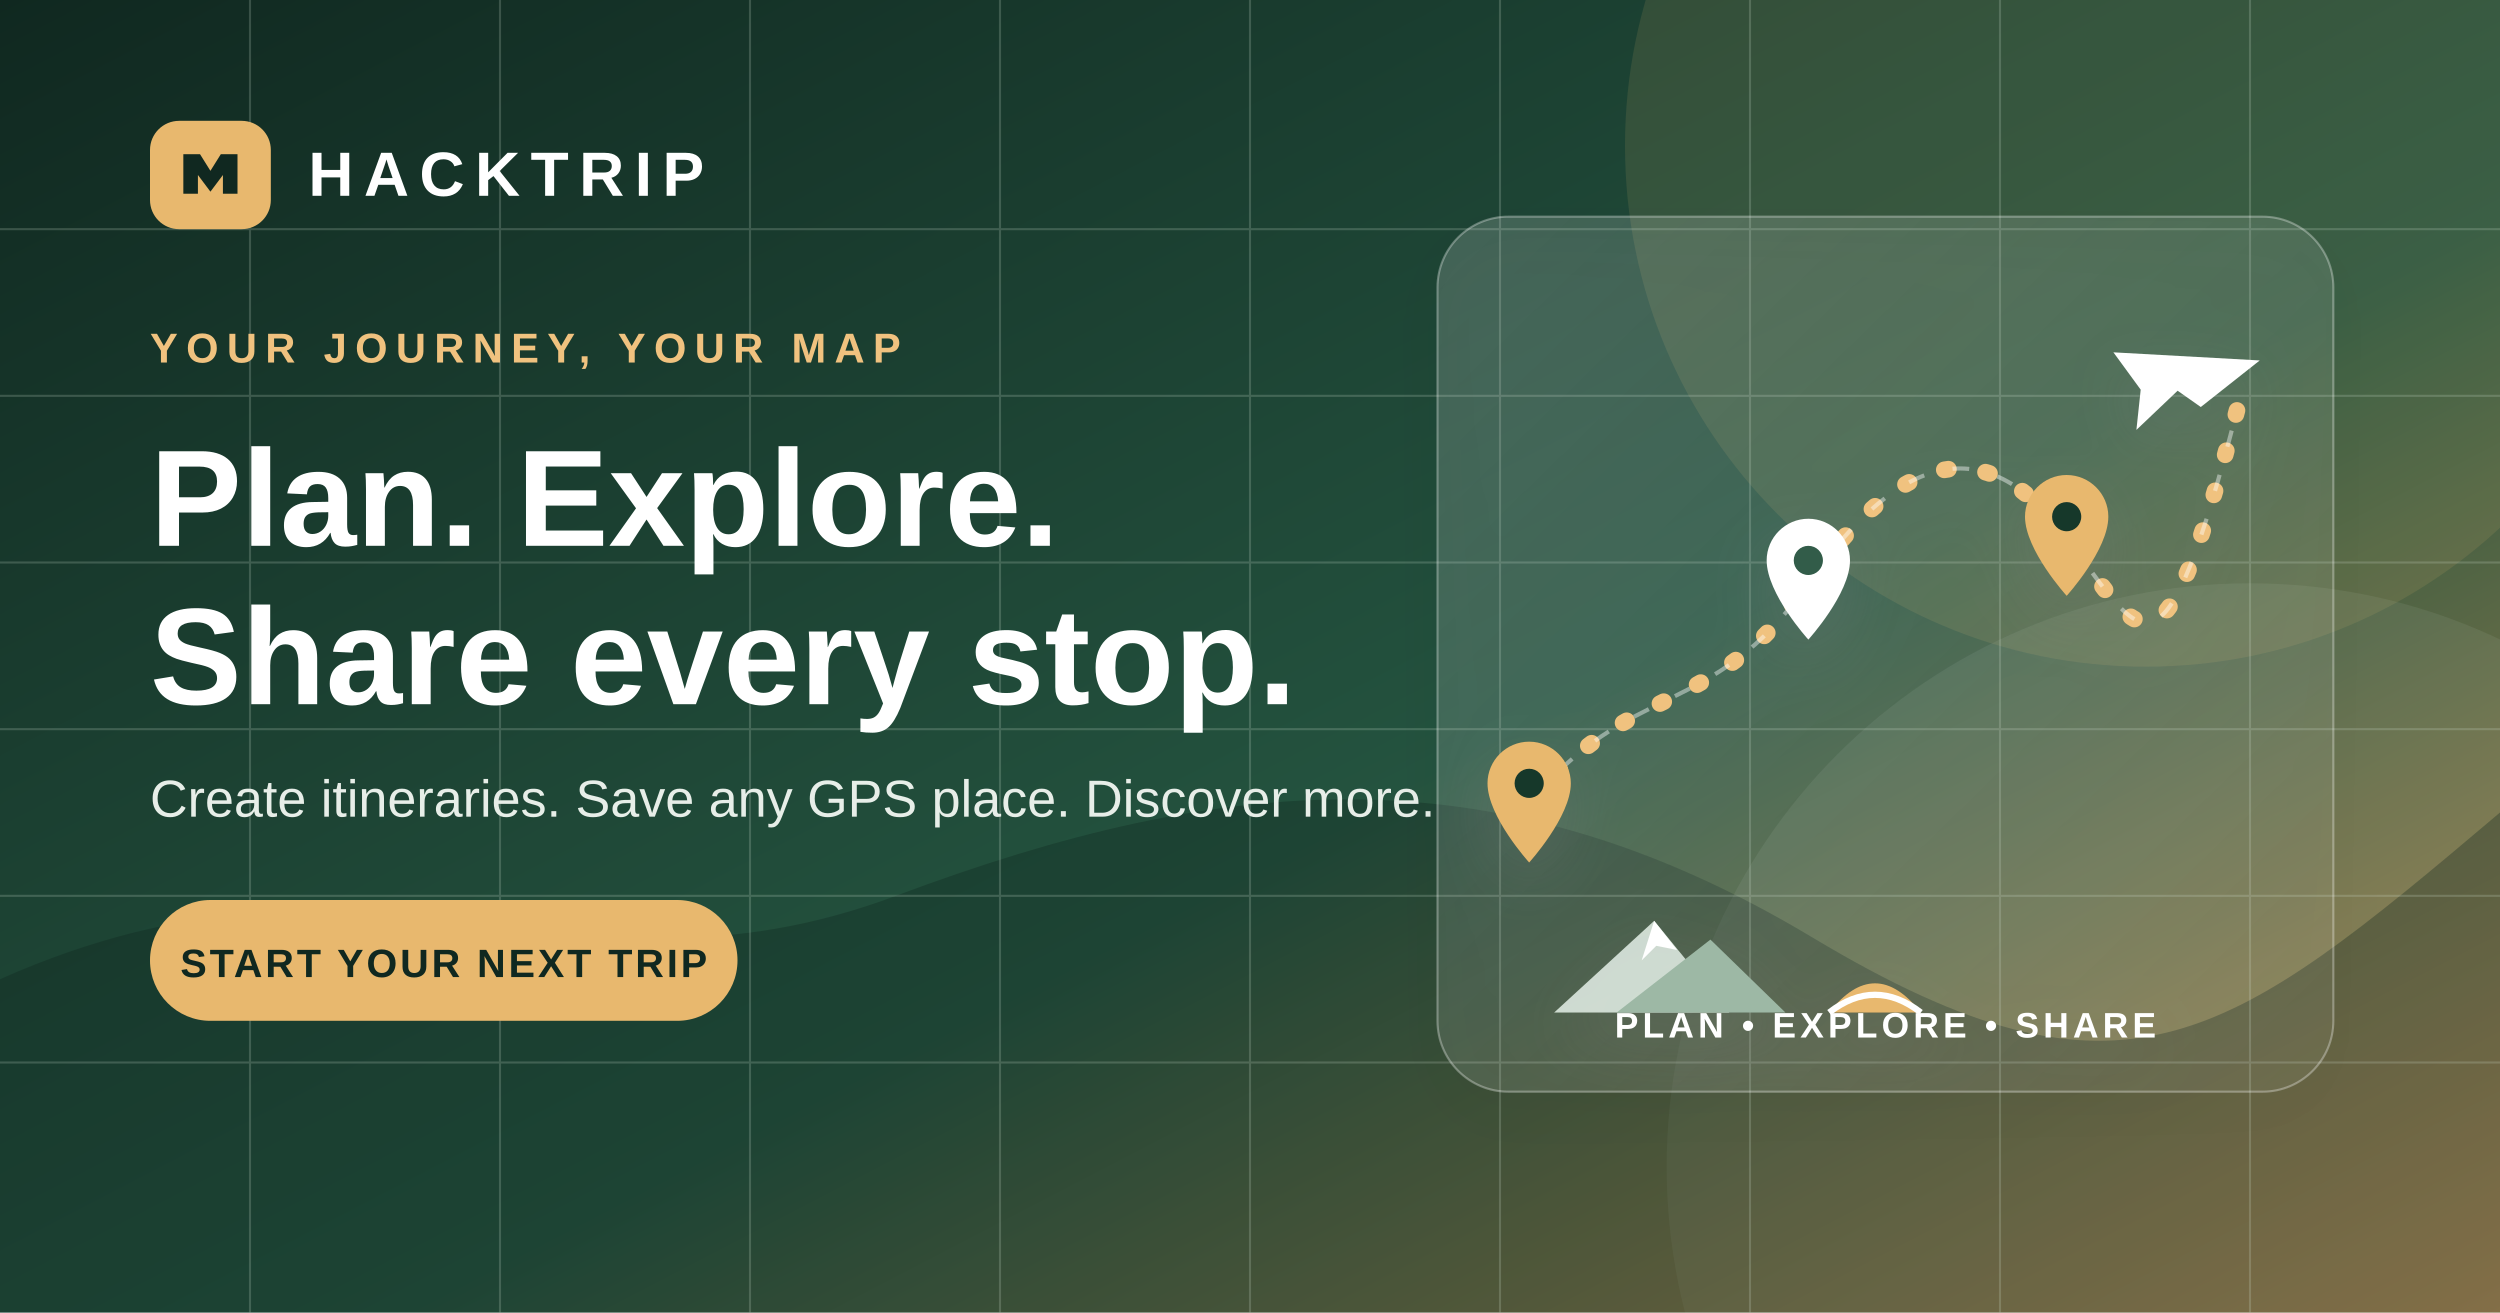
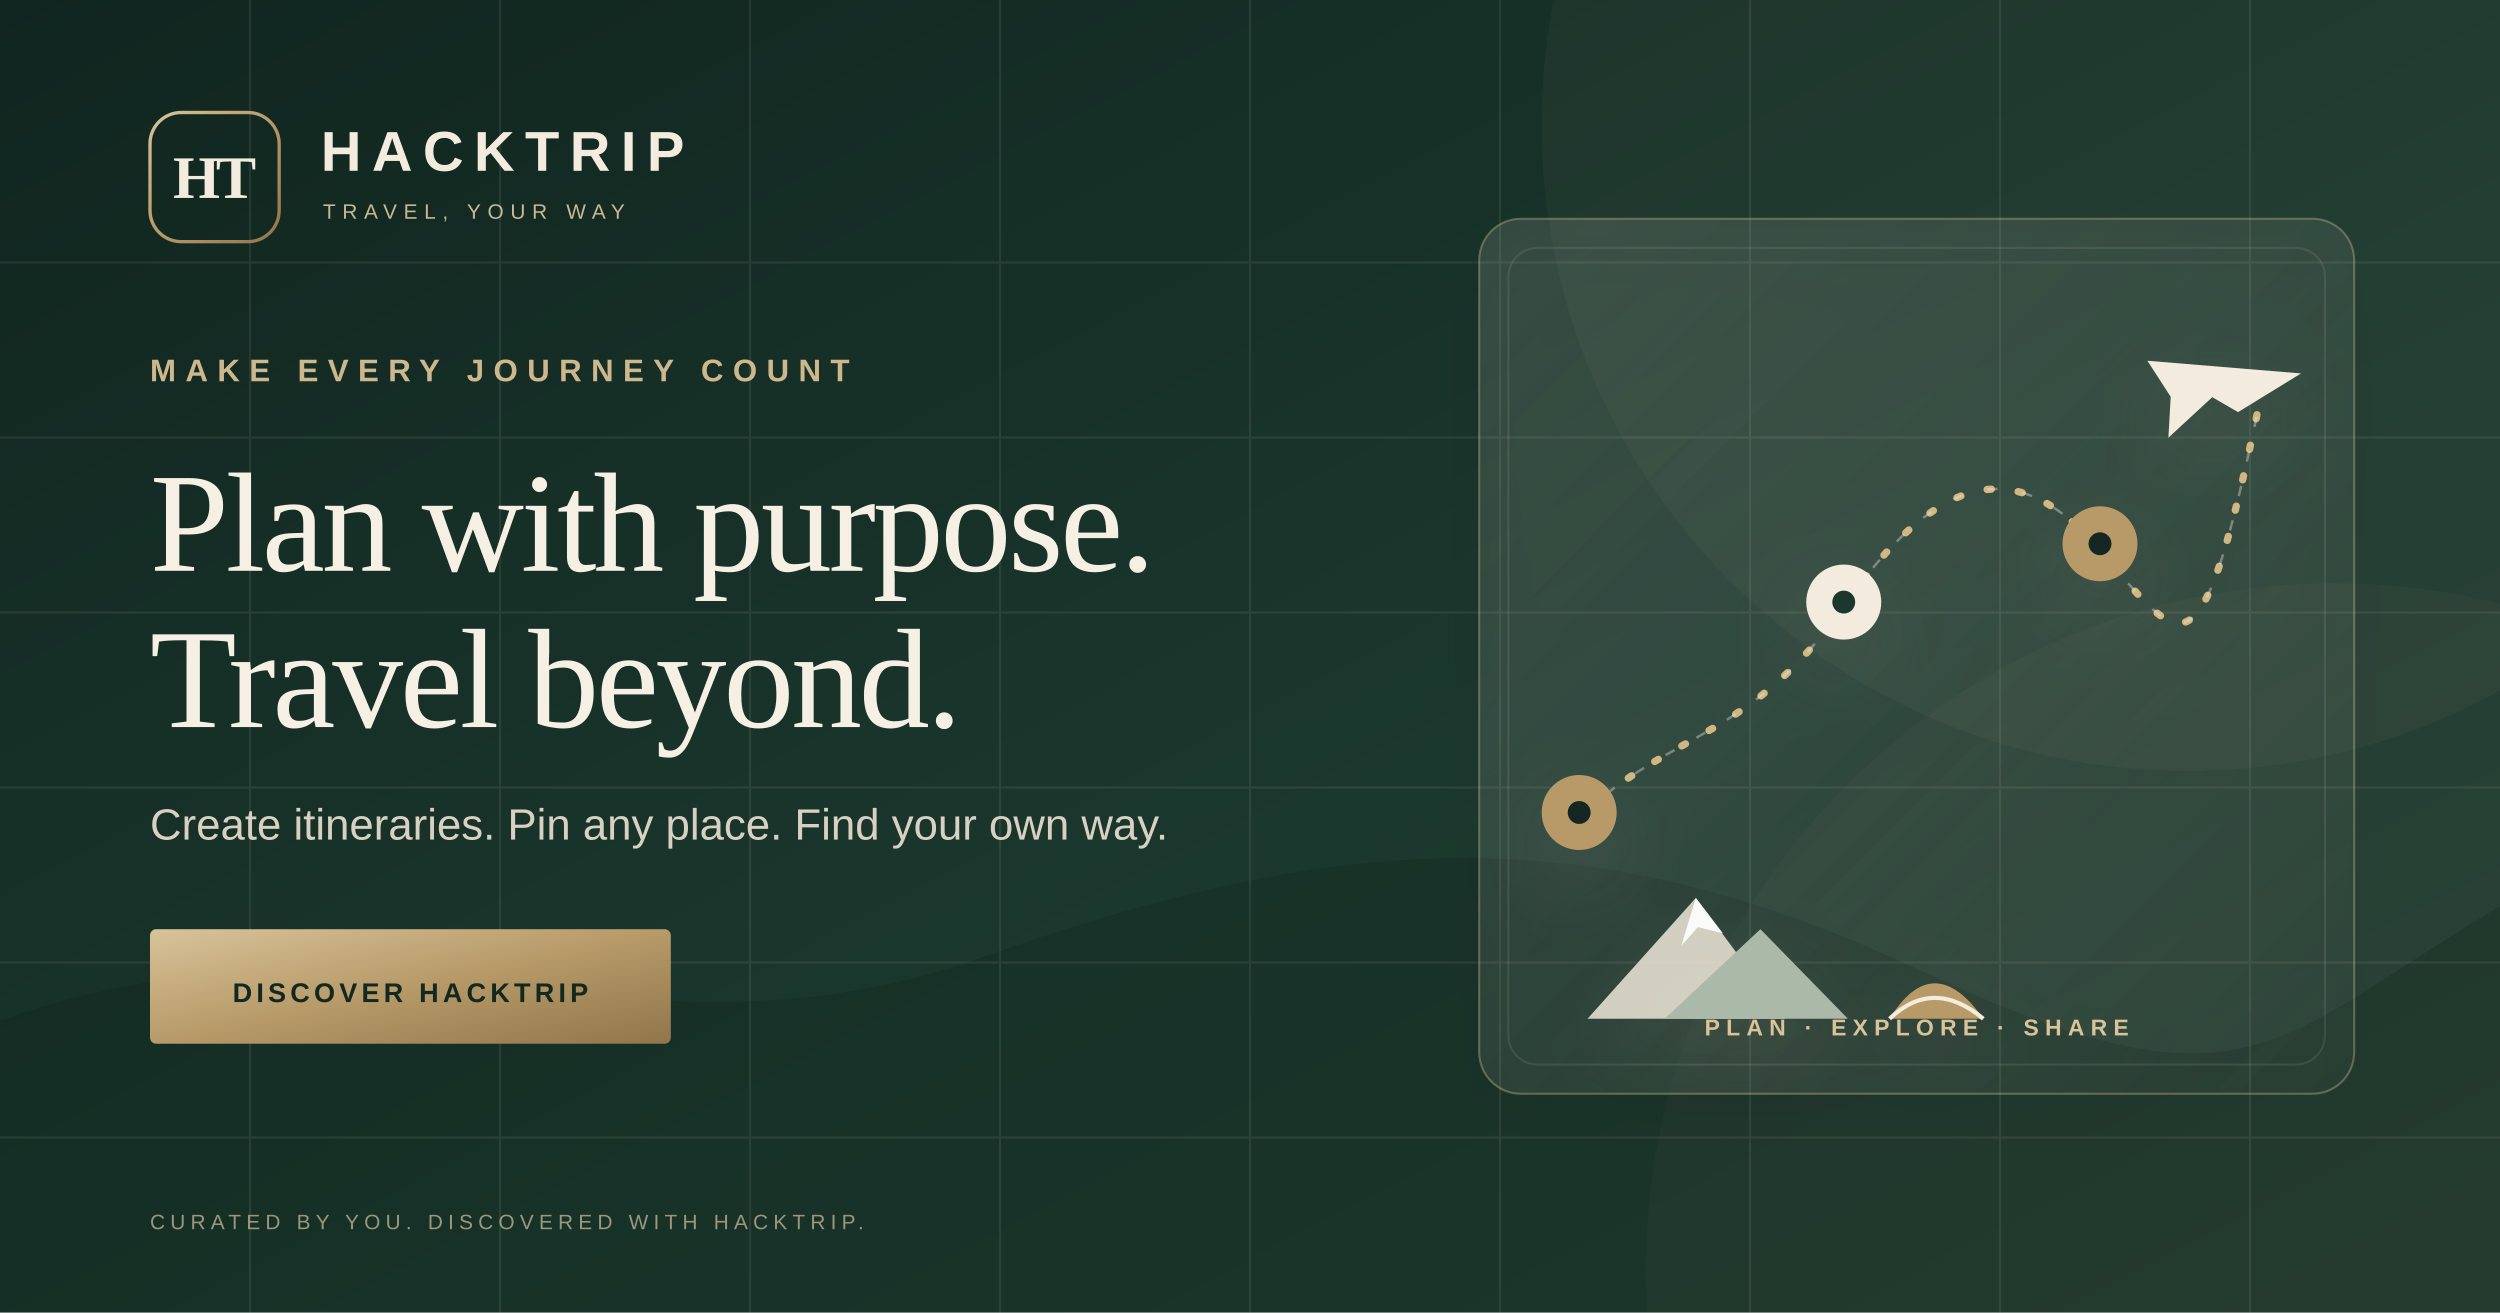
<svg xmlns="http://www.w3.org/2000/svg" width="1200" height="630" viewBox="0 0 1200 630" role="img" aria-labelledby="title desc">
  <defs>
-     <linearGradient id="bg" x1="0" y1="0" x2="1" y2="1">
-       <stop offset="0" stop-color="#102820" />
-       <stop offset=".58" stop-color="#24533f" />
-       <stop offset="1" stop-color="#b88b50" />
+     <linearGradient id="background" x1="0" y1="0" x2="1" y2="1">
+       <stop offset="0" stop-color="#10251F" />
+       <stop offset=".58" stop-color="#1B382E" />
+       <stop offset="1" stop-color="#263F34" />
    </linearGradient>
-     <linearGradient id="card" x1="0" y1="0" x2="1" y2="1">
-       <stop offset="0" stop-color="#ffffff" stop-opacity=".16" />
-       <stop offset="1" stop-color="#ffffff" stop-opacity=".04" />
+     <linearGradient id="gold" x1="0" y1="0" x2="1" y2="1">
+       <stop offset="0" stop-color="#D8C39A" />
+       <stop offset=".5" stop-color="#B79A68" />
+       <stop offset="1" stop-color="#92764B" />
+     </linearGradient>
+     <linearGradient id="glass" x1="0" y1="0" x2="1" y2="1">
+       <stop offset="0" stop-color="#F4EBDD" stop-opacity=".13" />
+       <stop offset="1" stop-color="#F4EBDD" stop-opacity=".025" />
    </linearGradient>
    <filter id="shadow" x="-30%" y="-30%" width="160%" height="160%">
-       <feDropShadow dx="0" dy="12" stdDeviation="14" flood-color="#07150f" flood-opacity=".28" />
+       <feDropShadow dx="0" dy="16" stdDeviation="18" flood-color="#07130F" flood-opacity=".28" />
    </filter>
  </defs>
-   <rect width="1200" height="630" fill="url(#bg)" />
-   <circle cx="1030" cy="70" r="250" fill="#e8b86e" opacity=".12" />
-   <circle cx="1080" cy="560" r="280" fill="#d9e8d9" opacity=".08" />
-   <path d="M0 470 C180 390 270 490 430 430 S720 360 870 450 S1070 500 1200 390 V630 H0Z" fill="#0d241c" opacity=".32" />
-   <g opacity=".2" stroke="#d9e8d9" fill="none">
-     <path d="M0 110H1200M0 190H1200M0 270H1200M0 350H1200M0 430H1200M0 510H1200" />
+   <rect width="1200" height="630" fill="url(#background)" />
+   <circle cx="1050" cy="60" r="310" fill="#D8C39A" opacity=".045" />
+   <circle cx="1120" cy="610" r="330" fill="#D8C39A" opacity=".035" />
+   <path d="M0 490 C180 425 300 520 470 460 S760 390 920 465 S1090 500 1200 435 V630 H0Z" fill="#091A14" opacity=".22" />
+   <g opacity=".09" stroke="#EDE3D1" fill="none" stroke-width="1">
+     <path d="M0 126H1200M0 210H1200M0 294H1200M0 378H1200M0 462H1200M0 546H1200" />
    <path d="M120 0V630M240 0V630M360 0V630M480 0V630M600 0V630M720 0V630M840 0V630M960 0V630M1080 0V630" />
  </g>
-   <g transform="translate(72 58)">
-     <rect width="58" height="52" rx="14" fill="#e8b86e" />
-     <path d="M16 35V16h8l5 8 5-8h8v19h-7V26l-6 8-6-8v9z" fill="#102820" />
-     <text x="76" y="36" fill="#fff" font-family="Arial,sans-serif" font-size="30" font-weight="800" letter-spacing="5">HACKTRIP</text>
+   <g transform="translate(72 54)">
+     <rect width="62" height="62" rx="15" fill="none" stroke="url(#gold)" stroke-width="1.6" />
+     <text x="31" y="41" text-anchor="middle" fill="#F3EBDD" font-family="Georgia, 'Times New Roman', serif" font-size="29" font-weight="600" letter-spacing="-2">HT</text>
+     <path d="M17 49H45" stroke="url(#gold)" stroke-width="1.2" />
+     <text x="82" y="28" fill="#F3EBDD" font-family="Arial, sans-serif" font-size="27" font-weight="700" letter-spacing="5">HACKTRIP</text>
+     <text x="83" y="51" fill="#C9B995" font-family="Arial, sans-serif" font-size="10" letter-spacing="3.2">TRAVEL, YOUR WAY</text>
  </g>
-   <g transform="translate(72 174)">
-     <text fill="#f0c27f" font-family="Arial,sans-serif" font-size="20" font-weight="700" letter-spacing="4">YOUR JOURNEY, YOUR MAP</text>
-     <text y="88" fill="#fff" font-family="Arial,sans-serif" font-size="66" font-weight="800">Plan. Explore.</text>
-     <text y="164" fill="#fff" font-family="Arial,sans-serif" font-size="66" font-weight="800">Share every stop.</text>
-     <text y="218" fill="#e7eee8" font-family="Arial,sans-serif" font-size="25">Create itineraries. Save any GPS place. Discover more.</text>
-     <g transform="translate(0 258)">
-       <rect width="282" height="58" rx="29" fill="#e8b86e" />
-       <text x="141" y="37" text-anchor="middle" fill="#102820" font-family="Arial,sans-serif" font-size="19" font-weight="800" letter-spacing="1.4">START YOUR NEXT TRIP</text>
+   <g transform="translate(72 183)">
+     <text fill="#CDB78D" font-family="Arial, sans-serif" font-size="15" font-weight="700" letter-spacing="4.5">MAKE EVERY JOURNEY COUNT</text>
+     <text y="91" fill="#F5EFE4" font-family="Georgia, 'Times New Roman', serif" font-size="68" font-weight="500" letter-spacing="-1.5">Plan with purpose.</text>
+     <text y="166" fill="#F5EFE4" font-family="Georgia, 'Times New Roman', serif" font-size="68" font-weight="500" letter-spacing="-1.5">Travel beyond.</text>
+     <text y="220" fill="#D8D0C1" font-family="Arial, sans-serif" font-size="21">Create itineraries. Pin any place. Find your own way.</text>
+     <g transform="translate(0 263)">
+       <rect width="250" height="55" rx="3" fill="url(#gold)" />
+       <text x="125" y="35" text-anchor="middle" fill="#142820" font-family="Arial, sans-serif" font-size="13" font-weight="700" letter-spacing="2">DISCOVER HACKTRIP</text>
    </g>
  </g>
-   <g transform="translate(690 104)" filter="url(#shadow)">
-     <rect width="430" height="420" rx="34" fill="url(#card)" stroke="#ffffff" stroke-opacity=".32" />
-     <path d="M44 282 C92 222 132 242 178 176 S265 104 302 154 S348 232 384 92" fill="none" stroke="#f0c27f" stroke-width="8" stroke-linecap="round" stroke-dasharray="2 18" />
-     <path d="M44 282 C92 222 132 242 178 176 S265 104 302 154 S348 232 384 92" fill="none" stroke="#fff" stroke-opacity=".42" stroke-width="2" stroke-dasharray="8 14" />
-     <g transform="translate(24 252)">
-       <path d="M20 0C9 0 0 9 0 20c0 16 20 38 20 38s20-22 20-38C40 9 31 0 20 0Z" fill="#e8b86e" />
-       <circle cx="20" cy="20" r="7" fill="#17372a" />
+   <g transform="translate(710 105)" filter="url(#shadow)">
+     <rect width="420" height="420" rx="20" fill="url(#glass)" stroke="#D8C39A" stroke-opacity=".35" />
+     <rect x="14" y="14" width="392" height="392" rx="14" fill="none" stroke="#F3EBDD" stroke-opacity=".10" />
+     <path d="M48 287 C94 245 130 250 175 186 S258 112 298 159 S346 225 374 91" fill="none" stroke="#D0B783" stroke-width="3.5" stroke-linecap="round" stroke-dasharray="2 13" />
+     <path d="M48 287 C94 245 130 250 175 186 S258 112 298 159 S346 225 374 91" fill="none" stroke="#F3EBDD" stroke-opacity=".38" stroke-width="1.2" stroke-dasharray="5 12" />
+     <g transform="translate(30 267)">
+       <circle cx="18" cy="18" r="18" fill="#B79A68" />
+       <circle cx="18" cy="18" r="5.5" fill="#142820" />
    </g>
-     <g transform="translate(158 145)">
-       <path d="M20 0C9 0 0 9 0 20c0 16 20 38 20 38s20-22 20-38C40 9 31 0 20 0Z" fill="#fff" />
-       <circle cx="20" cy="20" r="7" fill="#315c48" />
+     <g transform="translate(157 166)">
+       <circle cx="18" cy="18" r="18" fill="#F3EBDD" />
+       <circle cx="18" cy="18" r="5.5" fill="#1B382E" />
    </g>
-     <g transform="translate(282 124)">
-       <path d="M20 0C9 0 0 9 0 20c0 16 20 38 20 38s20-22 20-38C40 9 31 0 20 0Z" fill="#e8b86e" />
-       <circle cx="20" cy="20" r="7" fill="#17372a" />
+     <g transform="translate(280 138)">
+       <circle cx="18" cy="18" r="18" fill="#B79A68" />
+       <circle cx="18" cy="18" r="5.5" fill="#142820" />
    </g>
-     <g transform="translate(330 48) rotate(18)">
-       <path d="M0 18 68 0 48 30 35 26 22 50 18 31Z" fill="#fff" />
+     <g transform="translate(326 52) rotate(18)">
+       <path d="M0 17 L72 0 L49 27 L35 24 L21 49 L16 30 Z" fill="#F3EBDD" />
    </g>
-     <g transform="translate(56 338)">
-       <path d="M0 44 48 0 84 44Z" fill="#dce8df" opacity=".9" />
-       <path d="M30 44 75 9 111 44Z" fill="#9db8a5" />
-       <path d="M48 0 59 14 49 12 42 19Z" fill="#fff" />
-       <path d="M132 44Q154 16 176 44Z" fill="#e8b86e" />
-       <path d="M132 44Q154 27 176 44" fill="none" stroke="#fff" stroke-width="3" />
+     <g transform="translate(52 326)">
+       <path d="M0 58 52 0 95 58Z" fill="#E7E0D2" opacity=".88" />
+       <path d="M37 58 83 15 125 58Z" fill="#AAB9A8" />
+       <path d="M52 0 65 17 53 14 45 23Z" fill="#fff" opacity=".9" />
+       <path d="M145 58Q166 24 190 58Z" fill="#B79A68" />
+       <path d="M145 58Q166 38 190 58" fill="none" stroke="#F3EBDD" stroke-width="2" />
    </g>
-     <text x="215" y="394" text-anchor="middle" fill="#fff" font-family="Arial,sans-serif" font-size="17" font-weight="700" letter-spacing="2">PLAN • EXPLORE • SHARE</text>
+     <text x="210" y="392" text-anchor="middle" fill="#D8C39A" font-family="Arial, sans-serif" font-size="11" font-weight="700" letter-spacing="3">PLAN  ·  EXPLORE  ·  SHARE</text>
  </g>
+   <text x="72" y="590" fill="#C9B995" opacity=".75" font-family="Arial, sans-serif" font-size="10" letter-spacing="2.5">CURATED BY YOU. DISCOVERED WITH HACKTRIP.</text>
</svg>
